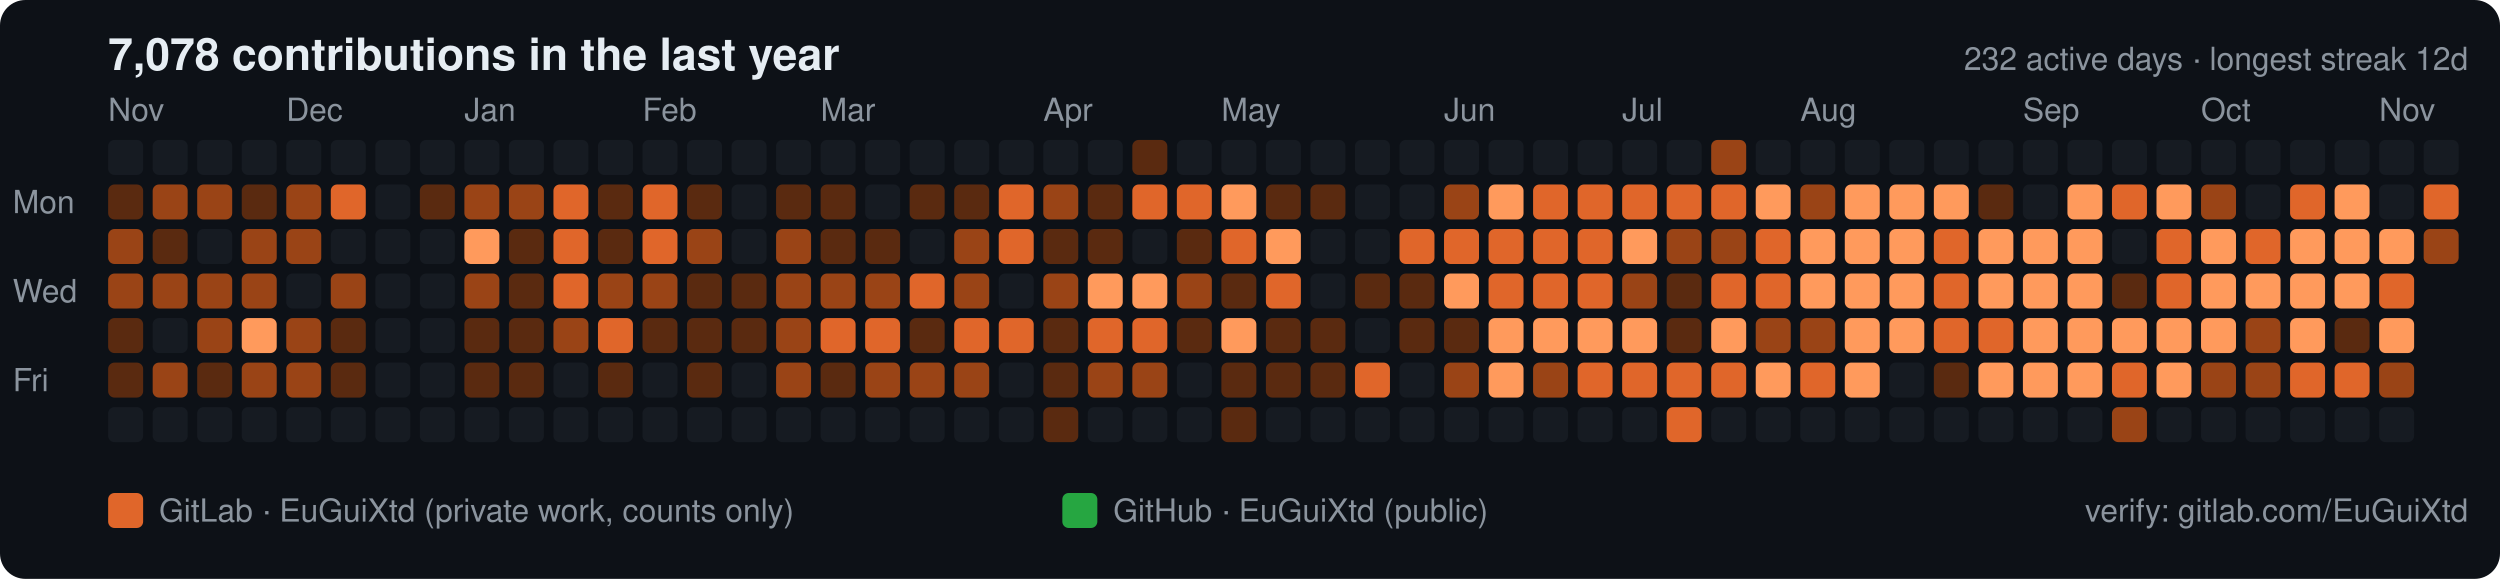
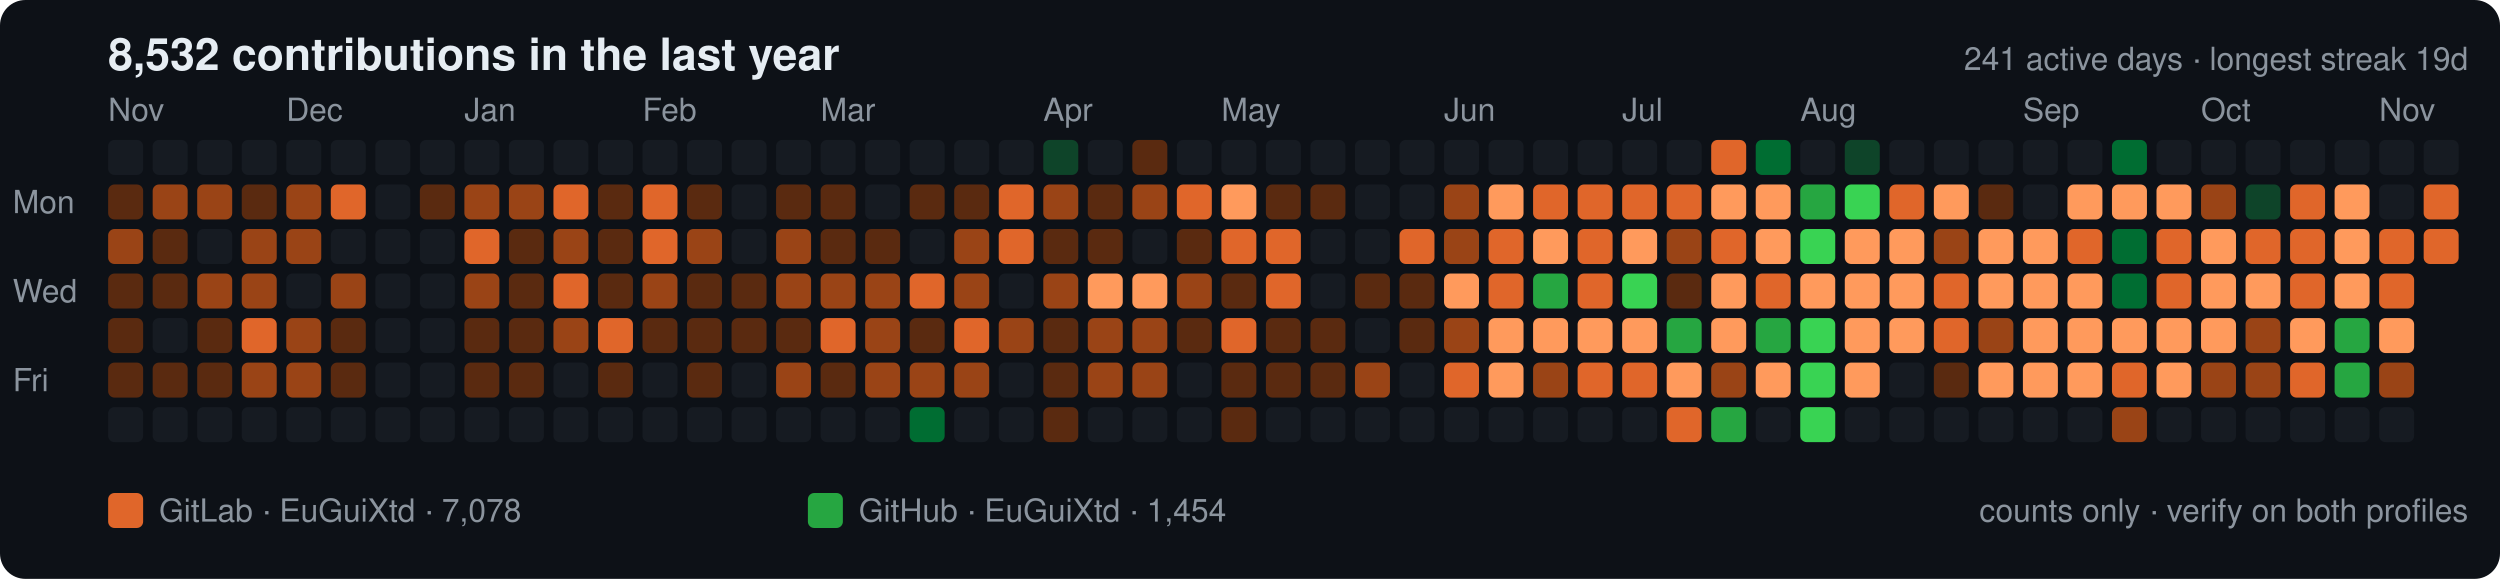
<svg xmlns="http://www.w3.org/2000/svg" width="786" height="182" viewBox="0 0 786 182" role="img" aria-labelledby="t d">
  <style>text{font-family:-apple-system, BlinkMacSystemFont, 'Segoe UI', Helvetica, Arial, sans-serif;fill:#8b949e;font-size:10px}.h{fill:#e6edf3;font-size:14px;font-weight:600}</style>
  <rect width="100%" height="100%" rx="8" fill="#0d1117" />
-   <text x="34" y="22" class="h">7,078 contributions in the last year</text>
-   <text x="776" y="22" text-anchor="end">232 active days · longest streak 12d</text>
+   <text x="34" y="22" class="h">8,532 contributions in the last year</text>
+   <text x="776" y="22" text-anchor="end">241 active days · longest streak 19d</text>
  <text x="34" y="38" class="m">Nov</text>
  <text x="90" y="38" class="m">Dec</text>
  <text x="146" y="38" class="m">Jan</text>
  <text x="202" y="38" class="m">Feb</text>
  <text x="258" y="38" class="m">Mar</text>
  <text x="328" y="38" class="m">Apr</text>
  <text x="384" y="38" class="m">May</text>
  <text x="454" y="38" class="m">Jun</text>
  <text x="510" y="38" class="m">Jul</text>
  <text x="566" y="38" class="m">Aug</text>
  <text x="636" y="38" class="m">Sep</text>
  <text x="692" y="38" class="m">Oct</text>
  <text x="748" y="38" class="m">Nov</text>
  <text x="4" y="67">Mon</text>
  <text x="4" y="95">Wed</text>
  <text x="4" y="123">Fri</text>
  <rect x="34" y="44" width="11" height="11" rx="2" fill="#161b22" />
  <rect x="34" y="58" width="11" height="11" rx="2" fill="#5a2a10" />
  <rect x="34" y="72" width="11" height="11" rx="2" fill="#9a4416" />
-   <rect x="34" y="86" width="11" height="11" rx="2" fill="#9a4416" />
+   <rect x="34" y="86" width="11" height="11" rx="2" fill="#5a2a10" />
  <rect x="34" y="100" width="11" height="11" rx="2" fill="#5a2a10" />
  <rect x="34" y="114" width="11" height="11" rx="2" fill="#5a2a10" />
  <rect x="34" y="128" width="11" height="11" rx="2" fill="#161b22" />
  <rect x="48" y="44" width="11" height="11" rx="2" fill="#161b22" />
  <rect x="48" y="58" width="11" height="11" rx="2" fill="#9a4416" />
  <rect x="48" y="72" width="11" height="11" rx="2" fill="#5a2a10" />
-   <rect x="48" y="86" width="11" height="11" rx="2" fill="#9a4416" />
+   <rect x="48" y="86" width="11" height="11" rx="2" fill="#5a2a10" />
  <rect x="48" y="100" width="11" height="11" rx="2" fill="#161b22" />
-   <rect x="48" y="114" width="11" height="11" rx="2" fill="#9a4416" />
+   <rect x="48" y="114" width="11" height="11" rx="2" fill="#5a2a10" />
  <rect x="48" y="128" width="11" height="11" rx="2" fill="#161b22" />
  <rect x="62" y="44" width="11" height="11" rx="2" fill="#161b22" />
  <rect x="62" y="58" width="11" height="11" rx="2" fill="#9a4416" />
  <rect x="62" y="72" width="11" height="11" rx="2" fill="#161b22" />
  <rect x="62" y="86" width="11" height="11" rx="2" fill="#9a4416" />
-   <rect x="62" y="100" width="11" height="11" rx="2" fill="#9a4416" />
+   <rect x="62" y="100" width="11" height="11" rx="2" fill="#5a2a10" />
  <rect x="62" y="114" width="11" height="11" rx="2" fill="#5a2a10" />
  <rect x="62" y="128" width="11" height="11" rx="2" fill="#161b22" />
  <rect x="76" y="44" width="11" height="11" rx="2" fill="#161b22" />
  <rect x="76" y="58" width="11" height="11" rx="2" fill="#5a2a10" />
  <rect x="76" y="72" width="11" height="11" rx="2" fill="#9a4416" />
  <rect x="76" y="86" width="11" height="11" rx="2" fill="#9a4416" />
-   <rect x="76" y="100" width="11" height="11" rx="2" fill="#ff9a5c" />
+   <rect x="76" y="100" width="11" height="11" rx="2" fill="#e0662a" />
  <rect x="76" y="114" width="11" height="11" rx="2" fill="#9a4416" />
  <rect x="76" y="128" width="11" height="11" rx="2" fill="#161b22" />
  <rect x="90" y="44" width="11" height="11" rx="2" fill="#161b22" />
  <rect x="90" y="58" width="11" height="11" rx="2" fill="#9a4416" />
  <rect x="90" y="72" width="11" height="11" rx="2" fill="#9a4416" />
  <rect x="90" y="86" width="11" height="11" rx="2" fill="#161b22" />
  <rect x="90" y="100" width="11" height="11" rx="2" fill="#9a4416" />
  <rect x="90" y="114" width="11" height="11" rx="2" fill="#9a4416" />
  <rect x="90" y="128" width="11" height="11" rx="2" fill="#161b22" />
  <rect x="104" y="44" width="11" height="11" rx="2" fill="#161b22" />
  <rect x="104" y="58" width="11" height="11" rx="2" fill="#e0662a" />
  <rect x="104" y="72" width="11" height="11" rx="2" fill="#161b22" />
  <rect x="104" y="86" width="11" height="11" rx="2" fill="#9a4416" />
  <rect x="104" y="100" width="11" height="11" rx="2" fill="#5a2a10" />
  <rect x="104" y="114" width="11" height="11" rx="2" fill="#5a2a10" />
  <rect x="104" y="128" width="11" height="11" rx="2" fill="#161b22" />
  <rect x="118" y="44" width="11" height="11" rx="2" fill="#161b22" />
  <rect x="118" y="58" width="11" height="11" rx="2" fill="#161b22" />
  <rect x="118" y="72" width="11" height="11" rx="2" fill="#161b22" />
  <rect x="118" y="86" width="11" height="11" rx="2" fill="#161b22" />
  <rect x="118" y="100" width="11" height="11" rx="2" fill="#161b22" />
  <rect x="118" y="114" width="11" height="11" rx="2" fill="#161b22" />
  <rect x="118" y="128" width="11" height="11" rx="2" fill="#161b22" />
  <rect x="132" y="44" width="11" height="11" rx="2" fill="#161b22" />
  <rect x="132" y="58" width="11" height="11" rx="2" fill="#5a2a10" />
  <rect x="132" y="72" width="11" height="11" rx="2" fill="#161b22" />
  <rect x="132" y="86" width="11" height="11" rx="2" fill="#161b22" />
  <rect x="132" y="100" width="11" height="11" rx="2" fill="#161b22" />
  <rect x="132" y="114" width="11" height="11" rx="2" fill="#161b22" />
  <rect x="132" y="128" width="11" height="11" rx="2" fill="#161b22" />
  <rect x="146" y="44" width="11" height="11" rx="2" fill="#161b22" />
  <rect x="146" y="58" width="11" height="11" rx="2" fill="#9a4416" />
-   <rect x="146" y="72" width="11" height="11" rx="2" fill="#ff9a5c" />
+   <rect x="146" y="72" width="11" height="11" rx="2" fill="#e0662a" />
  <rect x="146" y="86" width="11" height="11" rx="2" fill="#9a4416" />
  <rect x="146" y="100" width="11" height="11" rx="2" fill="#5a2a10" />
  <rect x="146" y="114" width="11" height="11" rx="2" fill="#5a2a10" />
  <rect x="146" y="128" width="11" height="11" rx="2" fill="#161b22" />
  <rect x="160" y="44" width="11" height="11" rx="2" fill="#161b22" />
  <rect x="160" y="58" width="11" height="11" rx="2" fill="#9a4416" />
  <rect x="160" y="72" width="11" height="11" rx="2" fill="#5a2a10" />
  <rect x="160" y="86" width="11" height="11" rx="2" fill="#5a2a10" />
  <rect x="160" y="100" width="11" height="11" rx="2" fill="#5a2a10" />
  <rect x="160" y="114" width="11" height="11" rx="2" fill="#5a2a10" />
  <rect x="160" y="128" width="11" height="11" rx="2" fill="#161b22" />
  <rect x="174" y="44" width="11" height="11" rx="2" fill="#161b22" />
  <rect x="174" y="58" width="11" height="11" rx="2" fill="#e0662a" />
-   <rect x="174" y="72" width="11" height="11" rx="2" fill="#e0662a" />
+   <rect x="174" y="72" width="11" height="11" rx="2" fill="#9a4416" />
  <rect x="174" y="86" width="11" height="11" rx="2" fill="#e0662a" />
  <rect x="174" y="100" width="11" height="11" rx="2" fill="#9a4416" />
  <rect x="174" y="114" width="11" height="11" rx="2" fill="#161b22" />
  <rect x="174" y="128" width="11" height="11" rx="2" fill="#161b22" />
  <rect x="188" y="44" width="11" height="11" rx="2" fill="#161b22" />
  <rect x="188" y="58" width="11" height="11" rx="2" fill="#5a2a10" />
  <rect x="188" y="72" width="11" height="11" rx="2" fill="#5a2a10" />
-   <rect x="188" y="86" width="11" height="11" rx="2" fill="#9a4416" />
+   <rect x="188" y="86" width="11" height="11" rx="2" fill="#5a2a10" />
  <rect x="188" y="100" width="11" height="11" rx="2" fill="#e0662a" />
  <rect x="188" y="114" width="11" height="11" rx="2" fill="#5a2a10" />
  <rect x="188" y="128" width="11" height="11" rx="2" fill="#161b22" />
  <rect x="202" y="44" width="11" height="11" rx="2" fill="#161b22" />
  <rect x="202" y="58" width="11" height="11" rx="2" fill="#e0662a" />
  <rect x="202" y="72" width="11" height="11" rx="2" fill="#e0662a" />
  <rect x="202" y="86" width="11" height="11" rx="2" fill="#9a4416" />
  <rect x="202" y="100" width="11" height="11" rx="2" fill="#5a2a10" />
  <rect x="202" y="114" width="11" height="11" rx="2" fill="#161b22" />
  <rect x="202" y="128" width="11" height="11" rx="2" fill="#161b22" />
  <rect x="216" y="44" width="11" height="11" rx="2" fill="#161b22" />
  <rect x="216" y="58" width="11" height="11" rx="2" fill="#5a2a10" />
  <rect x="216" y="72" width="11" height="11" rx="2" fill="#9a4416" />
  <rect x="216" y="86" width="11" height="11" rx="2" fill="#5a2a10" />
  <rect x="216" y="100" width="11" height="11" rx="2" fill="#5a2a10" />
  <rect x="216" y="114" width="11" height="11" rx="2" fill="#5a2a10" />
  <rect x="216" y="128" width="11" height="11" rx="2" fill="#161b22" />
  <rect x="230" y="44" width="11" height="11" rx="2" fill="#161b22" />
  <rect x="230" y="58" width="11" height="11" rx="2" fill="#161b22" />
  <rect x="230" y="72" width="11" height="11" rx="2" fill="#161b22" />
  <rect x="230" y="86" width="11" height="11" rx="2" fill="#5a2a10" />
  <rect x="230" y="100" width="11" height="11" rx="2" fill="#5a2a10" />
  <rect x="230" y="114" width="11" height="11" rx="2" fill="#161b22" />
  <rect x="230" y="128" width="11" height="11" rx="2" fill="#161b22" />
  <rect x="244" y="44" width="11" height="11" rx="2" fill="#161b22" />
  <rect x="244" y="58" width="11" height="11" rx="2" fill="#5a2a10" />
  <rect x="244" y="72" width="11" height="11" rx="2" fill="#9a4416" />
  <rect x="244" y="86" width="11" height="11" rx="2" fill="#9a4416" />
-   <rect x="244" y="100" width="11" height="11" rx="2" fill="#9a4416" />
+   <rect x="244" y="100" width="11" height="11" rx="2" fill="#5a2a10" />
  <rect x="244" y="114" width="11" height="11" rx="2" fill="#9a4416" />
  <rect x="244" y="128" width="11" height="11" rx="2" fill="#161b22" />
  <rect x="258" y="44" width="11" height="11" rx="2" fill="#161b22" />
  <rect x="258" y="58" width="11" height="11" rx="2" fill="#5a2a10" />
  <rect x="258" y="72" width="11" height="11" rx="2" fill="#5a2a10" />
  <rect x="258" y="86" width="11" height="11" rx="2" fill="#9a4416" />
  <rect x="258" y="100" width="11" height="11" rx="2" fill="#e0662a" />
  <rect x="258" y="114" width="11" height="11" rx="2" fill="#5a2a10" />
  <rect x="258" y="128" width="11" height="11" rx="2" fill="#161b22" />
  <rect x="272" y="44" width="11" height="11" rx="2" fill="#161b22" />
  <rect x="272" y="58" width="11" height="11" rx="2" fill="#161b22" />
  <rect x="272" y="72" width="11" height="11" rx="2" fill="#5a2a10" />
  <rect x="272" y="86" width="11" height="11" rx="2" fill="#9a4416" />
-   <rect x="272" y="100" width="11" height="11" rx="2" fill="#e0662a" />
+   <rect x="272" y="100" width="11" height="11" rx="2" fill="#9a4416" />
  <rect x="272" y="114" width="11" height="11" rx="2" fill="#9a4416" />
  <rect x="272" y="128" width="11" height="11" rx="2" fill="#161b22" />
  <rect x="286" y="44" width="11" height="11" rx="2" fill="#161b22" />
  <rect x="286" y="58" width="11" height="11" rx="2" fill="#5a2a10" />
  <rect x="286" y="72" width="11" height="11" rx="2" fill="#161b22" />
  <rect x="286" y="86" width="11" height="11" rx="2" fill="#e0662a" />
  <rect x="286" y="100" width="11" height="11" rx="2" fill="#5a2a10" />
  <rect x="286" y="114" width="11" height="11" rx="2" fill="#9a4416" />
-   <rect x="286" y="128" width="11" height="11" rx="2" fill="#161b22" />
+   <rect x="286" y="128" width="11" height="11" rx="2" fill="#006d32" />
  <rect x="300" y="44" width="11" height="11" rx="2" fill="#161b22" />
  <rect x="300" y="58" width="11" height="11" rx="2" fill="#5a2a10" />
  <rect x="300" y="72" width="11" height="11" rx="2" fill="#9a4416" />
  <rect x="300" y="86" width="11" height="11" rx="2" fill="#9a4416" />
  <rect x="300" y="100" width="11" height="11" rx="2" fill="#e0662a" />
  <rect x="300" y="114" width="11" height="11" rx="2" fill="#9a4416" />
  <rect x="300" y="128" width="11" height="11" rx="2" fill="#161b22" />
  <rect x="314" y="44" width="11" height="11" rx="2" fill="#161b22" />
  <rect x="314" y="58" width="11" height="11" rx="2" fill="#e0662a" />
  <rect x="314" y="72" width="11" height="11" rx="2" fill="#e0662a" />
  <rect x="314" y="86" width="11" height="11" rx="2" fill="#161b22" />
-   <rect x="314" y="100" width="11" height="11" rx="2" fill="#e0662a" />
+   <rect x="314" y="100" width="11" height="11" rx="2" fill="#9a4416" />
  <rect x="314" y="114" width="11" height="11" rx="2" fill="#161b22" />
  <rect x="314" y="128" width="11" height="11" rx="2" fill="#161b22" />
-   <rect x="328" y="44" width="11" height="11" rx="2" fill="#161b22" />
+   <rect x="328" y="44" width="11" height="11" rx="2" fill="#0e4429" />
  <rect x="328" y="58" width="11" height="11" rx="2" fill="#9a4416" />
  <rect x="328" y="72" width="11" height="11" rx="2" fill="#5a2a10" />
  <rect x="328" y="86" width="11" height="11" rx="2" fill="#9a4416" />
  <rect x="328" y="100" width="11" height="11" rx="2" fill="#5a2a10" />
  <rect x="328" y="114" width="11" height="11" rx="2" fill="#5a2a10" />
  <rect x="328" y="128" width="11" height="11" rx="2" fill="#5a2a10" />
  <rect x="342" y="44" width="11" height="11" rx="2" fill="#161b22" />
  <rect x="342" y="58" width="11" height="11" rx="2" fill="#5a2a10" />
  <rect x="342" y="72" width="11" height="11" rx="2" fill="#5a2a10" />
  <rect x="342" y="86" width="11" height="11" rx="2" fill="#ff9a5c" />
-   <rect x="342" y="100" width="11" height="11" rx="2" fill="#e0662a" />
+   <rect x="342" y="100" width="11" height="11" rx="2" fill="#9a4416" />
  <rect x="342" y="114" width="11" height="11" rx="2" fill="#9a4416" />
  <rect x="342" y="128" width="11" height="11" rx="2" fill="#161b22" />
  <rect x="356" y="44" width="11" height="11" rx="2" fill="#5a2a10" />
-   <rect x="356" y="58" width="11" height="11" rx="2" fill="#e0662a" />
+   <rect x="356" y="58" width="11" height="11" rx="2" fill="#9a4416" />
  <rect x="356" y="72" width="11" height="11" rx="2" fill="#161b22" />
  <rect x="356" y="86" width="11" height="11" rx="2" fill="#ff9a5c" />
-   <rect x="356" y="100" width="11" height="11" rx="2" fill="#e0662a" />
+   <rect x="356" y="100" width="11" height="11" rx="2" fill="#9a4416" />
  <rect x="356" y="114" width="11" height="11" rx="2" fill="#9a4416" />
  <rect x="356" y="128" width="11" height="11" rx="2" fill="#161b22" />
  <rect x="370" y="44" width="11" height="11" rx="2" fill="#161b22" />
  <rect x="370" y="58" width="11" height="11" rx="2" fill="#e0662a" />
  <rect x="370" y="72" width="11" height="11" rx="2" fill="#5a2a10" />
  <rect x="370" y="86" width="11" height="11" rx="2" fill="#9a4416" />
  <rect x="370" y="100" width="11" height="11" rx="2" fill="#5a2a10" />
  <rect x="370" y="114" width="11" height="11" rx="2" fill="#161b22" />
  <rect x="370" y="128" width="11" height="11" rx="2" fill="#161b22" />
  <rect x="384" y="44" width="11" height="11" rx="2" fill="#161b22" />
  <rect x="384" y="58" width="11" height="11" rx="2" fill="#ff9a5c" />
  <rect x="384" y="72" width="11" height="11" rx="2" fill="#e0662a" />
  <rect x="384" y="86" width="11" height="11" rx="2" fill="#5a2a10" />
-   <rect x="384" y="100" width="11" height="11" rx="2" fill="#ff9a5c" />
+   <rect x="384" y="100" width="11" height="11" rx="2" fill="#e0662a" />
  <rect x="384" y="114" width="11" height="11" rx="2" fill="#5a2a10" />
  <rect x="384" y="128" width="11" height="11" rx="2" fill="#5a2a10" />
  <rect x="398" y="44" width="11" height="11" rx="2" fill="#161b22" />
  <rect x="398" y="58" width="11" height="11" rx="2" fill="#5a2a10" />
-   <rect x="398" y="72" width="11" height="11" rx="2" fill="#ff9a5c" />
+   <rect x="398" y="72" width="11" height="11" rx="2" fill="#e0662a" />
  <rect x="398" y="86" width="11" height="11" rx="2" fill="#e0662a" />
  <rect x="398" y="100" width="11" height="11" rx="2" fill="#5a2a10" />
  <rect x="398" y="114" width="11" height="11" rx="2" fill="#5a2a10" />
  <rect x="398" y="128" width="11" height="11" rx="2" fill="#161b22" />
  <rect x="412" y="44" width="11" height="11" rx="2" fill="#161b22" />
  <rect x="412" y="58" width="11" height="11" rx="2" fill="#5a2a10" />
  <rect x="412" y="72" width="11" height="11" rx="2" fill="#161b22" />
  <rect x="412" y="86" width="11" height="11" rx="2" fill="#161b22" />
  <rect x="412" y="100" width="11" height="11" rx="2" fill="#5a2a10" />
  <rect x="412" y="114" width="11" height="11" rx="2" fill="#5a2a10" />
  <rect x="412" y="128" width="11" height="11" rx="2" fill="#161b22" />
  <rect x="426" y="44" width="11" height="11" rx="2" fill="#161b22" />
  <rect x="426" y="58" width="11" height="11" rx="2" fill="#161b22" />
  <rect x="426" y="72" width="11" height="11" rx="2" fill="#161b22" />
  <rect x="426" y="86" width="11" height="11" rx="2" fill="#5a2a10" />
  <rect x="426" y="100" width="11" height="11" rx="2" fill="#161b22" />
-   <rect x="426" y="114" width="11" height="11" rx="2" fill="#e0662a" />
+   <rect x="426" y="114" width="11" height="11" rx="2" fill="#9a4416" />
  <rect x="426" y="128" width="11" height="11" rx="2" fill="#161b22" />
  <rect x="440" y="44" width="11" height="11" rx="2" fill="#161b22" />
  <rect x="440" y="58" width="11" height="11" rx="2" fill="#161b22" />
  <rect x="440" y="72" width="11" height="11" rx="2" fill="#e0662a" />
  <rect x="440" y="86" width="11" height="11" rx="2" fill="#5a2a10" />
  <rect x="440" y="100" width="11" height="11" rx="2" fill="#5a2a10" />
  <rect x="440" y="114" width="11" height="11" rx="2" fill="#161b22" />
  <rect x="440" y="128" width="11" height="11" rx="2" fill="#161b22" />
  <rect x="454" y="44" width="11" height="11" rx="2" fill="#161b22" />
  <rect x="454" y="58" width="11" height="11" rx="2" fill="#9a4416" />
-   <rect x="454" y="72" width="11" height="11" rx="2" fill="#e0662a" />
+   <rect x="454" y="72" width="11" height="11" rx="2" fill="#9a4416" />
  <rect x="454" y="86" width="11" height="11" rx="2" fill="#ff9a5c" />
-   <rect x="454" y="100" width="11" height="11" rx="2" fill="#5a2a10" />
-   <rect x="454" y="114" width="11" height="11" rx="2" fill="#9a4416" />
+   <rect x="454" y="100" width="11" height="11" rx="2" fill="#9a4416" />
+   <rect x="454" y="114" width="11" height="11" rx="2" fill="#e0662a" />
  <rect x="454" y="128" width="11" height="11" rx="2" fill="#161b22" />
  <rect x="468" y="44" width="11" height="11" rx="2" fill="#161b22" />
  <rect x="468" y="58" width="11" height="11" rx="2" fill="#ff9a5c" />
  <rect x="468" y="72" width="11" height="11" rx="2" fill="#e0662a" />
  <rect x="468" y="86" width="11" height="11" rx="2" fill="#e0662a" />
  <rect x="468" y="100" width="11" height="11" rx="2" fill="#ff9a5c" />
  <rect x="468" y="114" width="11" height="11" rx="2" fill="#ff9a5c" />
  <rect x="468" y="128" width="11" height="11" rx="2" fill="#161b22" />
  <rect x="482" y="44" width="11" height="11" rx="2" fill="#161b22" />
  <rect x="482" y="58" width="11" height="11" rx="2" fill="#e0662a" />
-   <rect x="482" y="72" width="11" height="11" rx="2" fill="#e0662a" />
-   <rect x="482" y="86" width="11" height="11" rx="2" fill="#e0662a" />
+   <rect x="482" y="72" width="11" height="11" rx="2" fill="#ff9a5c" />
+   <rect x="482" y="86" width="11" height="11" rx="2" fill="#26a641" />
  <rect x="482" y="100" width="11" height="11" rx="2" fill="#ff9a5c" />
  <rect x="482" y="114" width="11" height="11" rx="2" fill="#9a4416" />
  <rect x="482" y="128" width="11" height="11" rx="2" fill="#161b22" />
  <rect x="496" y="44" width="11" height="11" rx="2" fill="#161b22" />
  <rect x="496" y="58" width="11" height="11" rx="2" fill="#e0662a" />
  <rect x="496" y="72" width="11" height="11" rx="2" fill="#e0662a" />
  <rect x="496" y="86" width="11" height="11" rx="2" fill="#e0662a" />
  <rect x="496" y="100" width="11" height="11" rx="2" fill="#ff9a5c" />
  <rect x="496" y="114" width="11" height="11" rx="2" fill="#e0662a" />
  <rect x="496" y="128" width="11" height="11" rx="2" fill="#161b22" />
  <rect x="510" y="44" width="11" height="11" rx="2" fill="#161b22" />
  <rect x="510" y="58" width="11" height="11" rx="2" fill="#e0662a" />
  <rect x="510" y="72" width="11" height="11" rx="2" fill="#ff9a5c" />
-   <rect x="510" y="86" width="11" height="11" rx="2" fill="#9a4416" />
+   <rect x="510" y="86" width="11" height="11" rx="2" fill="#39d353" />
  <rect x="510" y="100" width="11" height="11" rx="2" fill="#ff9a5c" />
  <rect x="510" y="114" width="11" height="11" rx="2" fill="#e0662a" />
  <rect x="510" y="128" width="11" height="11" rx="2" fill="#161b22" />
  <rect x="524" y="44" width="11" height="11" rx="2" fill="#161b22" />
  <rect x="524" y="58" width="11" height="11" rx="2" fill="#e0662a" />
  <rect x="524" y="72" width="11" height="11" rx="2" fill="#9a4416" />
  <rect x="524" y="86" width="11" height="11" rx="2" fill="#5a2a10" />
-   <rect x="524" y="100" width="11" height="11" rx="2" fill="#5a2a10" />
-   <rect x="524" y="114" width="11" height="11" rx="2" fill="#e0662a" />
+   <rect x="524" y="100" width="11" height="11" rx="2" fill="#26a641" />
+   <rect x="524" y="114" width="11" height="11" rx="2" fill="#ff9a5c" />
  <rect x="524" y="128" width="11" height="11" rx="2" fill="#e0662a" />
-   <rect x="538" y="44" width="11" height="11" rx="2" fill="#9a4416" />
-   <rect x="538" y="58" width="11" height="11" rx="2" fill="#e0662a" />
-   <rect x="538" y="72" width="11" height="11" rx="2" fill="#9a4416" />
-   <rect x="538" y="86" width="11" height="11" rx="2" fill="#e0662a" />
+   <rect x="538" y="44" width="11" height="11" rx="2" fill="#e0662a" />
+   <rect x="538" y="58" width="11" height="11" rx="2" fill="#ff9a5c" />
+   <rect x="538" y="72" width="11" height="11" rx="2" fill="#e0662a" />
+   <rect x="538" y="86" width="11" height="11" rx="2" fill="#ff9a5c" />
  <rect x="538" y="100" width="11" height="11" rx="2" fill="#ff9a5c" />
-   <rect x="538" y="114" width="11" height="11" rx="2" fill="#e0662a" />
-   <rect x="538" y="128" width="11" height="11" rx="2" fill="#161b22" />
-   <rect x="552" y="44" width="11" height="11" rx="2" fill="#161b22" />
+   <rect x="538" y="114" width="11" height="11" rx="2" fill="#9a4416" />
+   <rect x="538" y="128" width="11" height="11" rx="2" fill="#26a641" />
+   <rect x="552" y="44" width="11" height="11" rx="2" fill="#006d32" />
  <rect x="552" y="58" width="11" height="11" rx="2" fill="#ff9a5c" />
-   <rect x="552" y="72" width="11" height="11" rx="2" fill="#e0662a" />
+   <rect x="552" y="72" width="11" height="11" rx="2" fill="#ff9a5c" />
  <rect x="552" y="86" width="11" height="11" rx="2" fill="#e0662a" />
-   <rect x="552" y="100" width="11" height="11" rx="2" fill="#9a4416" />
+   <rect x="552" y="100" width="11" height="11" rx="2" fill="#26a641" />
  <rect x="552" y="114" width="11" height="11" rx="2" fill="#ff9a5c" />
  <rect x="552" y="128" width="11" height="11" rx="2" fill="#161b22" />
  <rect x="566" y="44" width="11" height="11" rx="2" fill="#161b22" />
-   <rect x="566" y="58" width="11" height="11" rx="2" fill="#9a4416" />
-   <rect x="566" y="72" width="11" height="11" rx="2" fill="#ff9a5c" />
+   <rect x="566" y="58" width="11" height="11" rx="2" fill="#26a641" />
+   <rect x="566" y="72" width="11" height="11" rx="2" fill="#39d353" />
  <rect x="566" y="86" width="11" height="11" rx="2" fill="#ff9a5c" />
-   <rect x="566" y="100" width="11" height="11" rx="2" fill="#9a4416" />
-   <rect x="566" y="114" width="11" height="11" rx="2" fill="#e0662a" />
-   <rect x="566" y="128" width="11" height="11" rx="2" fill="#161b22" />
-   <rect x="580" y="44" width="11" height="11" rx="2" fill="#161b22" />
-   <rect x="580" y="58" width="11" height="11" rx="2" fill="#ff9a5c" />
+   <rect x="566" y="100" width="11" height="11" rx="2" fill="#39d353" />
+   <rect x="566" y="114" width="11" height="11" rx="2" fill="#39d353" />
+   <rect x="566" y="128" width="11" height="11" rx="2" fill="#39d353" />
+   <rect x="580" y="44" width="11" height="11" rx="2" fill="#0e4429" />
+   <rect x="580" y="58" width="11" height="11" rx="2" fill="#39d353" />
  <rect x="580" y="72" width="11" height="11" rx="2" fill="#ff9a5c" />
  <rect x="580" y="86" width="11" height="11" rx="2" fill="#ff9a5c" />
  <rect x="580" y="100" width="11" height="11" rx="2" fill="#ff9a5c" />
  <rect x="580" y="114" width="11" height="11" rx="2" fill="#ff9a5c" />
  <rect x="580" y="128" width="11" height="11" rx="2" fill="#161b22" />
  <rect x="594" y="44" width="11" height="11" rx="2" fill="#161b22" />
-   <rect x="594" y="58" width="11" height="11" rx="2" fill="#ff9a5c" />
+   <rect x="594" y="58" width="11" height="11" rx="2" fill="#e0662a" />
  <rect x="594" y="72" width="11" height="11" rx="2" fill="#ff9a5c" />
  <rect x="594" y="86" width="11" height="11" rx="2" fill="#ff9a5c" />
  <rect x="594" y="100" width="11" height="11" rx="2" fill="#ff9a5c" />
  <rect x="594" y="114" width="11" height="11" rx="2" fill="#161b22" />
  <rect x="594" y="128" width="11" height="11" rx="2" fill="#161b22" />
  <rect x="608" y="44" width="11" height="11" rx="2" fill="#161b22" />
  <rect x="608" y="58" width="11" height="11" rx="2" fill="#ff9a5c" />
-   <rect x="608" y="72" width="11" height="11" rx="2" fill="#e0662a" />
+   <rect x="608" y="72" width="11" height="11" rx="2" fill="#9a4416" />
  <rect x="608" y="86" width="11" height="11" rx="2" fill="#e0662a" />
  <rect x="608" y="100" width="11" height="11" rx="2" fill="#e0662a" />
  <rect x="608" y="114" width="11" height="11" rx="2" fill="#5a2a10" />
  <rect x="608" y="128" width="11" height="11" rx="2" fill="#161b22" />
  <rect x="622" y="44" width="11" height="11" rx="2" fill="#161b22" />
  <rect x="622" y="58" width="11" height="11" rx="2" fill="#5a2a10" />
  <rect x="622" y="72" width="11" height="11" rx="2" fill="#ff9a5c" />
  <rect x="622" y="86" width="11" height="11" rx="2" fill="#ff9a5c" />
-   <rect x="622" y="100" width="11" height="11" rx="2" fill="#e0662a" />
+   <rect x="622" y="100" width="11" height="11" rx="2" fill="#9a4416" />
  <rect x="622" y="114" width="11" height="11" rx="2" fill="#ff9a5c" />
  <rect x="622" y="128" width="11" height="11" rx="2" fill="#161b22" />
  <rect x="636" y="44" width="11" height="11" rx="2" fill="#161b22" />
  <rect x="636" y="58" width="11" height="11" rx="2" fill="#161b22" />
  <rect x="636" y="72" width="11" height="11" rx="2" fill="#ff9a5c" />
  <rect x="636" y="86" width="11" height="11" rx="2" fill="#ff9a5c" />
  <rect x="636" y="100" width="11" height="11" rx="2" fill="#ff9a5c" />
  <rect x="636" y="114" width="11" height="11" rx="2" fill="#ff9a5c" />
  <rect x="636" y="128" width="11" height="11" rx="2" fill="#161b22" />
  <rect x="650" y="44" width="11" height="11" rx="2" fill="#161b22" />
  <rect x="650" y="58" width="11" height="11" rx="2" fill="#ff9a5c" />
-   <rect x="650" y="72" width="11" height="11" rx="2" fill="#ff9a5c" />
+   <rect x="650" y="72" width="11" height="11" rx="2" fill="#e0662a" />
  <rect x="650" y="86" width="11" height="11" rx="2" fill="#ff9a5c" />
  <rect x="650" y="100" width="11" height="11" rx="2" fill="#ff9a5c" />
  <rect x="650" y="114" width="11" height="11" rx="2" fill="#ff9a5c" />
  <rect x="650" y="128" width="11" height="11" rx="2" fill="#161b22" />
-   <rect x="664" y="44" width="11" height="11" rx="2" fill="#161b22" />
-   <rect x="664" y="58" width="11" height="11" rx="2" fill="#e0662a" />
-   <rect x="664" y="72" width="11" height="11" rx="2" fill="#161b22" />
-   <rect x="664" y="86" width="11" height="11" rx="2" fill="#5a2a10" />
+   <rect x="664" y="44" width="11" height="11" rx="2" fill="#006d32" />
+   <rect x="664" y="58" width="11" height="11" rx="2" fill="#ff9a5c" />
+   <rect x="664" y="72" width="11" height="11" rx="2" fill="#006d32" />
+   <rect x="664" y="86" width="11" height="11" rx="2" fill="#006d32" />
  <rect x="664" y="100" width="11" height="11" rx="2" fill="#ff9a5c" />
  <rect x="664" y="114" width="11" height="11" rx="2" fill="#e0662a" />
  <rect x="664" y="128" width="11" height="11" rx="2" fill="#9a4416" />
  <rect x="678" y="44" width="11" height="11" rx="2" fill="#161b22" />
  <rect x="678" y="58" width="11" height="11" rx="2" fill="#ff9a5c" />
  <rect x="678" y="72" width="11" height="11" rx="2" fill="#e0662a" />
  <rect x="678" y="86" width="11" height="11" rx="2" fill="#e0662a" />
  <rect x="678" y="100" width="11" height="11" rx="2" fill="#ff9a5c" />
  <rect x="678" y="114" width="11" height="11" rx="2" fill="#ff9a5c" />
  <rect x="678" y="128" width="11" height="11" rx="2" fill="#161b22" />
  <rect x="692" y="44" width="11" height="11" rx="2" fill="#161b22" />
  <rect x="692" y="58" width="11" height="11" rx="2" fill="#9a4416" />
  <rect x="692" y="72" width="11" height="11" rx="2" fill="#ff9a5c" />
  <rect x="692" y="86" width="11" height="11" rx="2" fill="#ff9a5c" />
  <rect x="692" y="100" width="11" height="11" rx="2" fill="#ff9a5c" />
  <rect x="692" y="114" width="11" height="11" rx="2" fill="#9a4416" />
  <rect x="692" y="128" width="11" height="11" rx="2" fill="#161b22" />
  <rect x="706" y="44" width="11" height="11" rx="2" fill="#161b22" />
-   <rect x="706" y="58" width="11" height="11" rx="2" fill="#161b22" />
+   <rect x="706" y="58" width="11" height="11" rx="2" fill="#0e4429" />
  <rect x="706" y="72" width="11" height="11" rx="2" fill="#e0662a" />
  <rect x="706" y="86" width="11" height="11" rx="2" fill="#ff9a5c" />
  <rect x="706" y="100" width="11" height="11" rx="2" fill="#9a4416" />
  <rect x="706" y="114" width="11" height="11" rx="2" fill="#9a4416" />
  <rect x="706" y="128" width="11" height="11" rx="2" fill="#161b22" />
  <rect x="720" y="44" width="11" height="11" rx="2" fill="#161b22" />
  <rect x="720" y="58" width="11" height="11" rx="2" fill="#e0662a" />
-   <rect x="720" y="72" width="11" height="11" rx="2" fill="#ff9a5c" />
-   <rect x="720" y="86" width="11" height="11" rx="2" fill="#ff9a5c" />
+   <rect x="720" y="72" width="11" height="11" rx="2" fill="#e0662a" />
+   <rect x="720" y="86" width="11" height="11" rx="2" fill="#e0662a" />
  <rect x="720" y="100" width="11" height="11" rx="2" fill="#ff9a5c" />
  <rect x="720" y="114" width="11" height="11" rx="2" fill="#e0662a" />
  <rect x="720" y="128" width="11" height="11" rx="2" fill="#161b22" />
  <rect x="734" y="44" width="11" height="11" rx="2" fill="#161b22" />
  <rect x="734" y="58" width="11" height="11" rx="2" fill="#ff9a5c" />
  <rect x="734" y="72" width="11" height="11" rx="2" fill="#ff9a5c" />
  <rect x="734" y="86" width="11" height="11" rx="2" fill="#ff9a5c" />
-   <rect x="734" y="100" width="11" height="11" rx="2" fill="#5a2a10" />
-   <rect x="734" y="114" width="11" height="11" rx="2" fill="#e0662a" />
+   <rect x="734" y="100" width="11" height="11" rx="2" fill="#26a641" />
+   <rect x="734" y="114" width="11" height="11" rx="2" fill="#26a641" />
  <rect x="734" y="128" width="11" height="11" rx="2" fill="#161b22" />
  <rect x="748" y="44" width="11" height="11" rx="2" fill="#161b22" />
  <rect x="748" y="58" width="11" height="11" rx="2" fill="#161b22" />
-   <rect x="748" y="72" width="11" height="11" rx="2" fill="#ff9a5c" />
+   <rect x="748" y="72" width="11" height="11" rx="2" fill="#e0662a" />
  <rect x="748" y="86" width="11" height="11" rx="2" fill="#e0662a" />
  <rect x="748" y="100" width="11" height="11" rx="2" fill="#ff9a5c" />
  <rect x="748" y="114" width="11" height="11" rx="2" fill="#9a4416" />
  <rect x="748" y="128" width="11" height="11" rx="2" fill="#161b22" />
  <rect x="762" y="44" width="11" height="11" rx="2" fill="#161b22" />
  <rect x="762" y="58" width="11" height="11" rx="2" fill="#e0662a" />
-   <rect x="762" y="72" width="11" height="11" rx="2" fill="#9a4416" />
+   <rect x="762" y="72" width="11" height="11" rx="2" fill="#e0662a" />
  <rect x="34" y="155" width="11" height="11" rx="2" fill="#e0662a" />
-   <text x="50" y="164" class="m">GitLab · EuGuiXtd (private work, counts only)</text>
-   <rect x="334" y="155" width="11" height="11" rx="2" fill="#26a641" />
-   <text x="350" y="164" class="m">GitHub · EuGuiXtd (public)</text>
-   <text x="776" y="164" text-anchor="end">verify: gitlab.com/EuGuiXtd</text>
+   <text x="50" y="164" class="m">GitLab · EuGuiXtd · 7,078</text>
+   <rect x="254" y="155" width="11" height="11" rx="2" fill="#26a641" />
+   <text x="270" y="164" class="m">GitHub · EuGuiXtd · 1,454</text>
+   <text x="776" y="164" text-anchor="end">counts only · verify on both profiles</text>
</svg>
